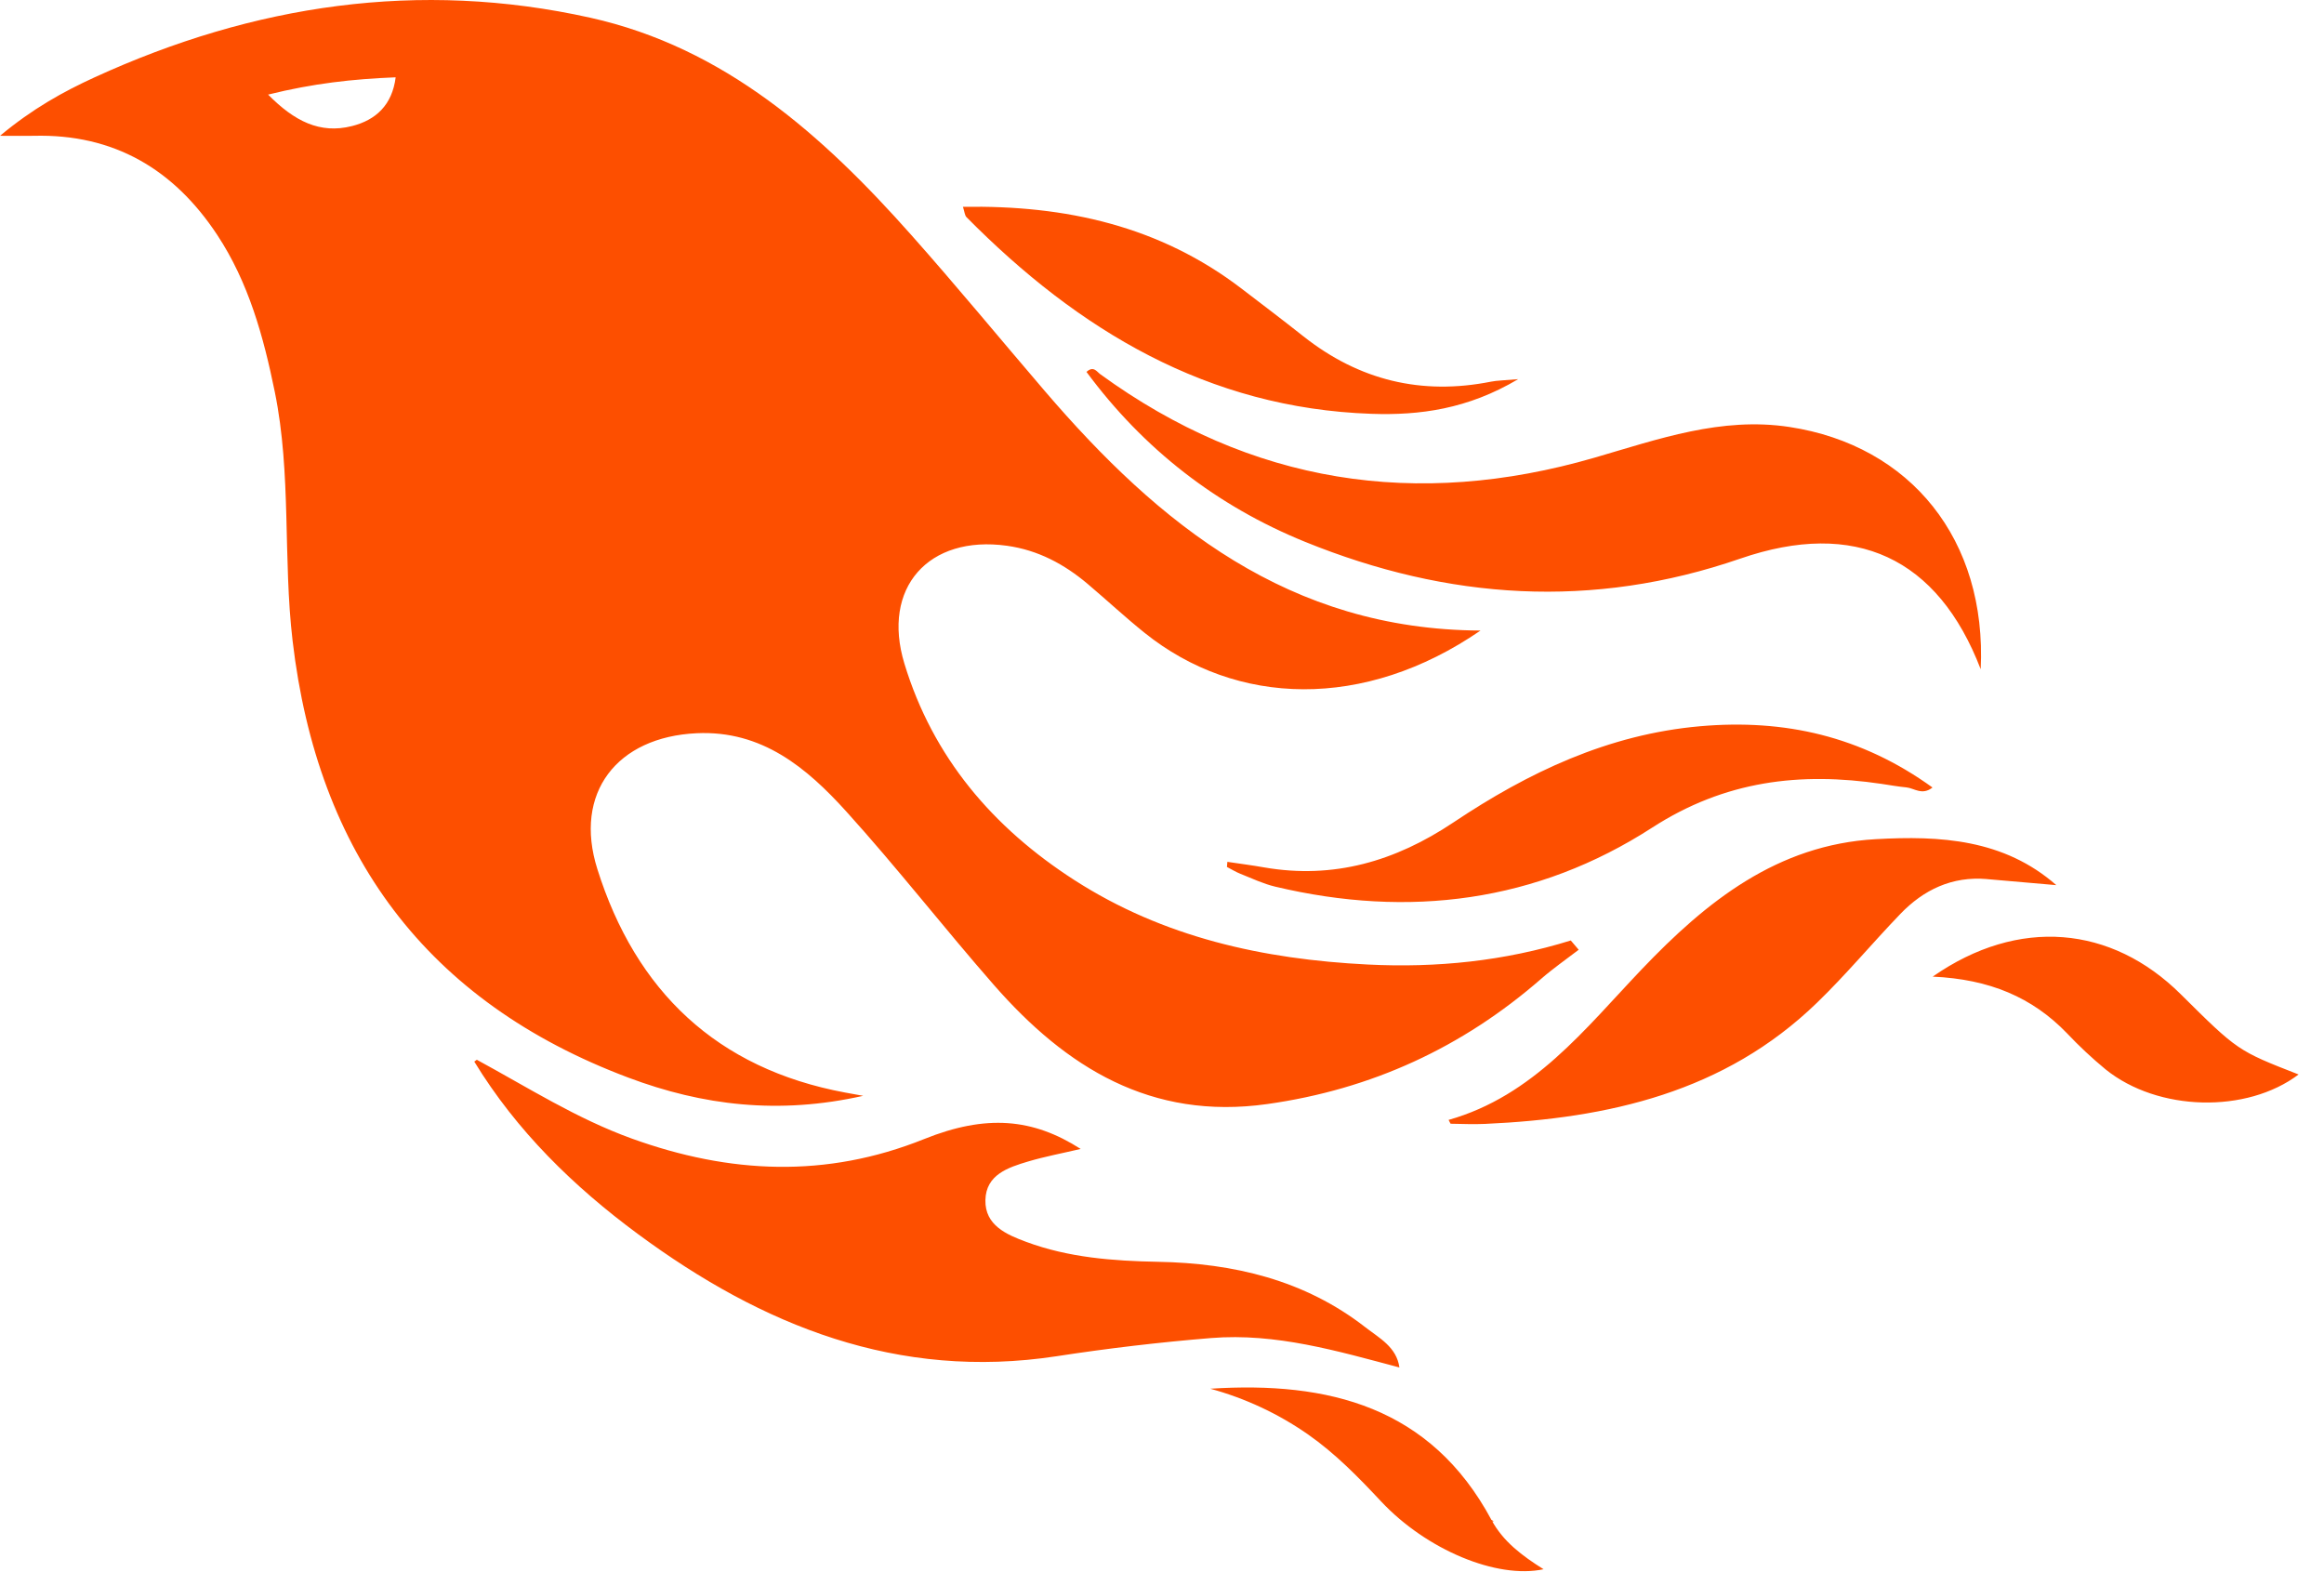
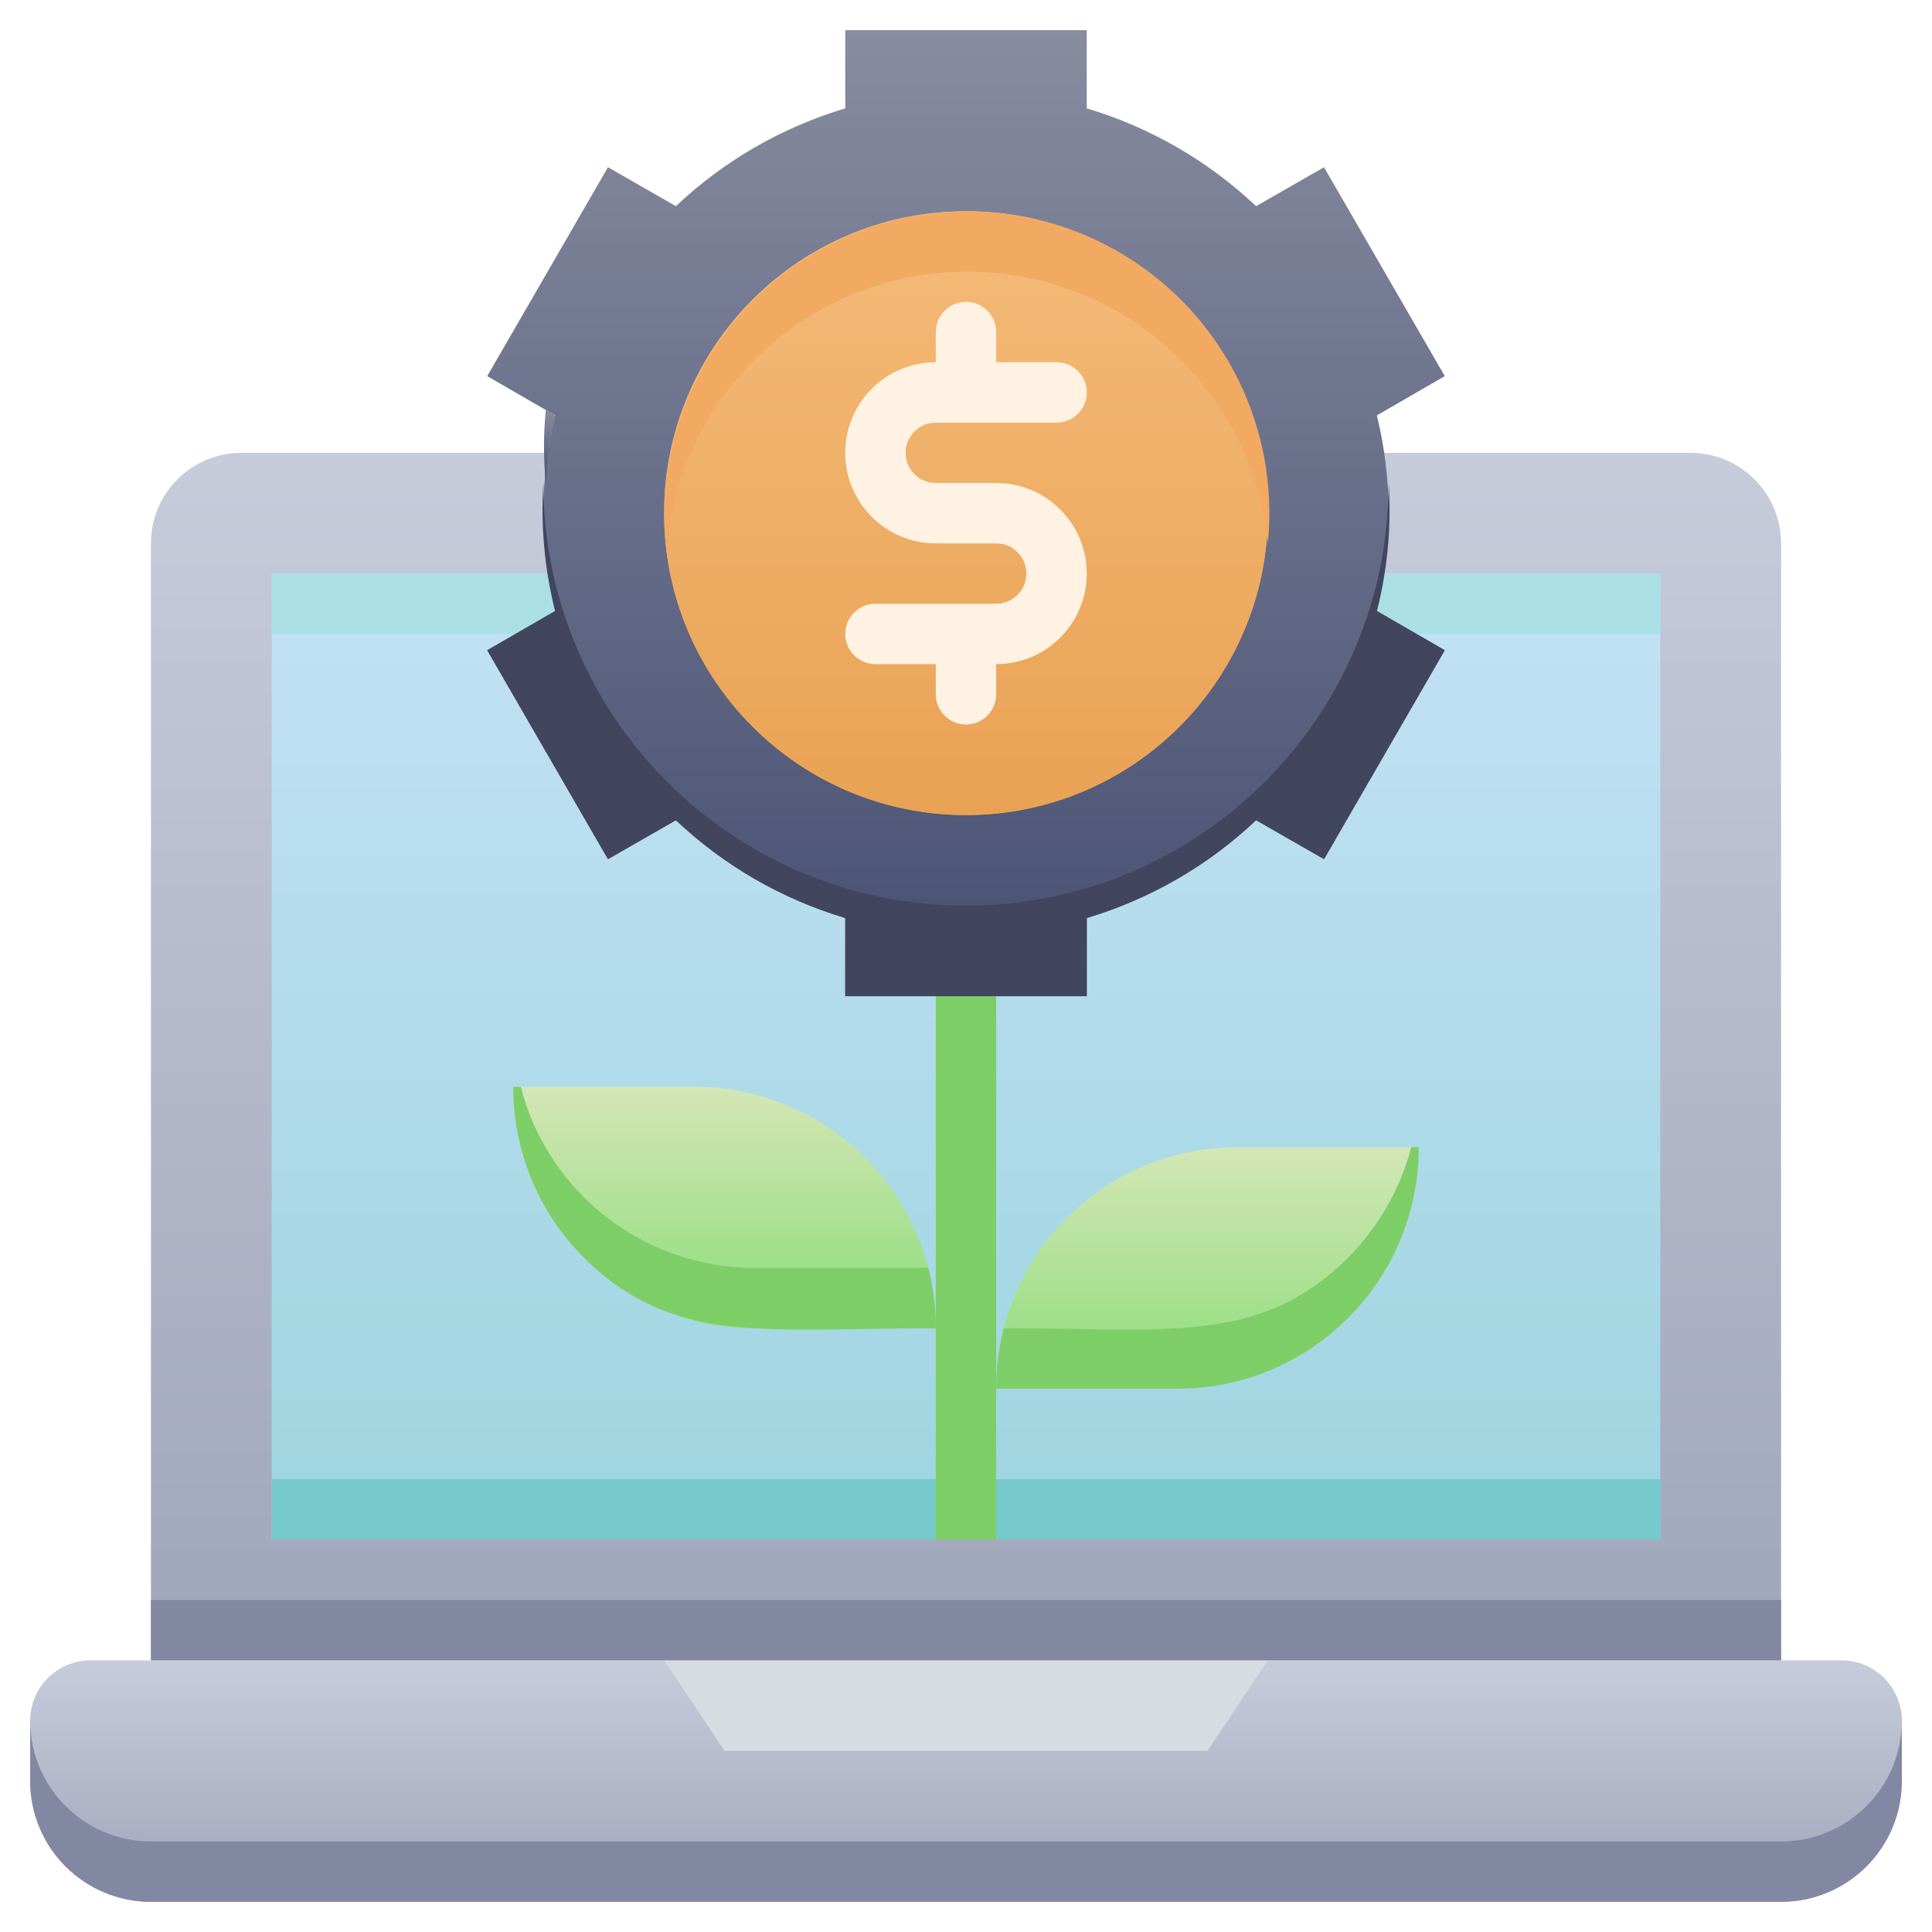
- <svg xmlns="http://www.w3.org/2000/svg" viewBox="0 0 71 48" fill="currentColor" aria-hidden="true">
-   <path d="m26.371 33.477-.552-.1c-3.92-.729-6.397-3.1-7.57-6.829-.733-2.324.597-4.035 3.035-4.148 1.995-.092 3.362 1.055 4.57 2.39 1.557 1.72 2.984 3.558 4.514 5.305 2.202 2.515 4.797 4.134 8.347 3.634 3.183-.448 5.958-1.725 8.371-3.828.363-.316.761-.592 1.144-.886l-.241-.284c-2.027.63-4.093.841-6.205.735-3.195-.16-6.24-.828-8.964-2.582-2.486-1.601-4.319-3.746-5.19-6.611-.704-2.315.736-3.934 3.135-3.6.948.133 1.746.56 2.463 1.165.583.493 1.143 1.015 1.738 1.493 2.8 2.25 6.712 2.375 10.265-.068-5.842-.026-9.817-3.24-13.308-7.313-1.366-1.594-2.7-3.216-4.095-4.785-2.698-3.036-5.692-5.71-9.79-6.623C12.8-.623 7.745.14 2.893 2.361 1.926 2.804.997 3.319 0 4.149c.494 0 .763.006 1.032 0 2.446-.064 4.28 1.023 5.602 3.024.962 1.457 1.415 3.104 1.761 4.798.513 2.515.247 5.078.544 7.605.761 6.494 4.08 11.026 10.26 13.346 2.267.852 4.591 1.135 7.172.555ZM10.751 3.852c-.976.246-1.756-.148-2.56-.962 1.377-.343 2.592-.476 3.897-.528-.107.848-.607 1.306-1.336 1.49Zm32.002 37.924c-.085-.626-.62-.901-1.04-1.228-1.857-1.446-4.03-1.958-6.333-2-1.375-.026-2.735-.128-4.031-.61-.595-.22-1.26-.505-1.244-1.272.015-.78.693-1 1.31-1.184.505-.15 1.026-.247 1.6-.382-1.46-.936-2.886-1.065-4.787-.3-2.993 1.202-5.943 1.06-8.926-.017-1.684-.608-3.179-1.563-4.735-2.408l-.077.057c1.29 2.115 3.034 3.817 5.004 5.271 3.793 2.8 7.936 4.471 12.784 3.73A66.714 66.714 0 0 1 37 40.877c1.98-.16 3.866.398 5.753.899Zm-9.14-30.345c-.105-.076-.206-.266-.42-.069 1.745 2.36 3.985 4.098 6.683 5.193 4.354 1.767 8.773 2.07 13.293.51 3.51-1.21 6.033-.028 7.343 3.38.19-3.955-2.137-6.837-5.843-7.401-2.084-.318-4.01.373-5.962.94-5.434 1.575-10.485.798-15.094-2.553Zm27.085 15.425c.708.059 1.416.123 2.124.185-1.6-1.405-3.55-1.517-5.523-1.404-3.003.17-5.167 1.903-7.14 3.972-1.739 1.824-3.31 3.87-5.903 4.604.043.078.054.117.066.117.35.005.699.021 1.047.005 3.768-.17 7.317-.965 10.14-3.7.89-.86 1.685-1.817 2.544-2.71.716-.746 1.584-1.159 2.645-1.07Zm-8.753-4.67c-2.812.246-5.254 1.409-7.548 2.943-1.766 1.18-3.654 1.738-5.776 1.37-.374-.066-.75-.114-1.124-.17l-.013.156c.135.07.265.151.405.207.354.14.702.308 1.07.395 4.083.971 7.992.474 11.516-1.803 2.221-1.435 4.521-1.707 7.013-1.336.252.038.503.083.756.107.234.022.479.255.795.003-2.179-1.574-4.526-2.096-7.094-1.872Zm-10.049-9.544c1.475.051 2.943-.142 4.486-1.059-.452.04-.643.04-.827.076-2.126.424-4.033-.04-5.733-1.383-.623-.493-1.257-.974-1.889-1.457-2.503-1.914-5.374-2.555-8.514-2.5.05.154.054.26.108.315 3.417 3.455 7.371 5.836 12.369 6.008Zm24.727 17.731c-2.114-2.097-4.952-2.367-7.578-.537 1.738.078 3.043.632 4.101 1.728a13 13 0 0 0 1.182 1.106c1.6 1.29 4.311 1.352 5.896.155-1.861-.726-1.861-.726-3.601-2.452Zm-21.058 16.06c-1.858-3.46-4.981-4.24-8.59-4.008a9.667 9.667 0 0 1 2.977 1.39c.84.586 1.547 1.311 2.243 2.055 1.38 1.473 3.534 2.376 4.962 2.07-.656-.412-1.238-.848-1.592-1.507Zl-.006.006-.036-.004.021.018.012.053Za.127.127 0 0 0 .015.043c.005.008.038 0 .058-.002Zl-.008.01.005.026.024.014Z" fill="#FD4F00" />
+ <svg xmlns="http://www.w3.org/2000/svg" xmlns:xlink="http://www.w3.org/1999/xlink" viewBox="0 0 64 64">
+   <defs>
+     <style>.cls-1{fill:url(#linear-gradient);}.cls-2{fill:url(#linear-gradient-2);}.cls-3{fill:#aae0e5;}.cls-4{fill:#77cacb;}.cls-5{fill:url(#linear-gradient-3);}.cls-6{fill:#8288a1;}.cls-7{fill:#d7dbe2;}.cls-8{fill:#7ece67;}.cls-9{fill:url(#linear-gradient-4);}.cls-10{fill:url(#linear-gradient-5);}.cls-11{fill:url(#linear-gradient-6);}.cls-12{fill:url(#linear-gradient-7);}.cls-13{fill:url(#linear-gradient-8);}.cls-14{fill:#f2a961;}.cls-15{fill:#fff2e3;}.cls-16{fill:#42455e;}</style>
+     <linearGradient id="linear-gradient" x1="32" y1="55" x2="32" y2="15" gradientUnits="userSpaceOnUse">
+       <stop offset="0" stop-color="#a0a6ba" />
+       <stop offset="1" stop-color="#c6ccda" />
+     </linearGradient>
+     <linearGradient id="linear-gradient-2" x1="32" y1="51" x2="32" y2="19" gradientUnits="userSpaceOnUse">
+       <stop offset="0" stop-color="#9dd5df" />
+       <stop offset="1" stop-color="#c3e1f5" />
+     </linearGradient>
+     <linearGradient id="linear-gradient-3" y1="63" y2="55" xlink:href="#linear-gradient" />
+     <linearGradient id="linear-gradient-4" x1="40" y1="46" x2="40" y2="38" gradientUnits="userSpaceOnUse">
+       <stop offset="0" stop-color="#8cdd79" />
+       <stop offset="1" stop-color="#d4e6b6" />
+     </linearGradient>
+     <linearGradient id="linear-gradient-5" x1="24" y1="44" x2="24" y2="36" xlink:href="#linear-gradient-4" />
+     <linearGradient id="linear-gradient-6" x1="32" y1="33" x2="32" y2="1" gradientUnits="userSpaceOnUse">
+       <stop offset="0" stop-color="#474f72" />
+       <stop offset="1" stop-color="#878c9f" />
+     </linearGradient>
+     <linearGradient id="linear-gradient-7" x1="18.2" y1="16" x2="18.2" y2="13.58" xlink:href="#linear-gradient-6" />
+     <linearGradient id="linear-gradient-8" x1="32" y1="27" x2="32" y2="7" gradientUnits="userSpaceOnUse">
+       <stop offset="0" stop-color="#e9a254" />
+       <stop offset="1" stop-color="#f4bb79" />
+     </linearGradient>
+   </defs>
+   <g id="Growth">
+     <path class="cls-1" d="M8,15a3,3,0,0,0-3,3V55H59V18a3,3,0,0,0-3-3Z" />
+     <path class="cls-2" d="M55,19V51H9V19Z" />
+     <path class="cls-3" d="M55,19v2H9V19Z" />
+     <path class="cls-4" d="M55,49v2H9V49Z" />
+     <path class="cls-5" d="M3,55H61a2,2,0,0,1,2,2v2a4,4,0,0,1-4,4H5a4,4,0,0,1-4-4V57A2,2,0,0,1,3,55Z" />
+     <path class="cls-6" d="M63,57v2a4,4,0,0,1-4,4H5a4,4,0,0,1-4-4V57a4,4,0,0,0,4,4H59A4,4,0,0,0,63,57Z" />
+     <polygon class="cls-7" points="40 58 24 58 22 55 42 55 40 58" />
+     <rect class="cls-6" x="5" y="53" width="54" height="2" />
+     <path class="cls-8" d="M33,33V51H31V33A1,1,0,0,1,33,33Z" />
+     <path class="cls-9" d="M41,38h6a8,8,0,0,1-8,8H33A8,8,0,0,1,41,38Z" />
+     <path class="cls-10" d="M23,36H17a8,8,0,0,0,8,8h6A8,8,0,0,0,23,36Z" />
+     <path class="cls-8" d="M47,38a8,8,0,0,1-8,8H33a8.24,8.24,0,0,1,.25-2c5.45,0,8.49.56,11.41-2.34A8.12,8.12,0,0,0,46.75,38Z" />
+     <path class="cls-8" d="M31,44c-5.64,0-8.72.58-11.66-2.34A8,8,0,0,1,17,36h.25A8,8,0,0,0,25,42h5.75A8.24,8.24,0,0,1,31,44Z" />
+     <path class="cls-11" d="M45.61,13.76l2.25-1.3-4-6.92L41.61,6.83A14,14,0,0,0,36,3.59V1H28V3.59a14,14,0,0,0-5.61,3.24L20.14,5.54l-4,6.92,2.25,1.3a13.65,13.65,0,0,0,0,6.48l-2.25,1.3,4,6.92,2.25-1.29A14,14,0,0,0,28,30.41V33h8V30.41a14,14,0,0,0,5.61-3.24l2.25,1.29,4-6.92-2.25-1.3A13.65,13.65,0,0,0,45.61,13.76Z" />
+     <path class="cls-12" d="M18.08,13.58c.63.37.13-.19,0,2.42A12.51,12.51,0,0,1,18.08,13.58Z" />
+     <circle class="cls-13" cx="32" cy="17" r="10" />
+     <circle class="cls-13" cx="32" cy="17" r="10" />
+     <path class="cls-14" d="M42,18a10,10,0,0,0-19.9,0A10,10,0,1,1,42,18Z" />
+     <path class="cls-15" d="M33,16H31a1,1,0,0,1,0-2h4a1,1,0,0,0,0-2H33V11a1,1,0,0,0-2,0v1a3,3,0,0,0,0,6h2a1,1,0,0,1,0,2H29a1,1,0,0,0,0,2h2v1a1,1,0,0,0,2,0V22a3,3,0,0,0,0-6Z" />
+     <path class="cls-16" d="M45.61,20.24l2.25,1.3-4,6.92-2.25-1.29A14,14,0,0,1,36,30.41V33H28V30.41a14,14,0,0,1-5.61-3.24l-2.25,1.29-4-6.92,2.25-1.3A13.73,13.73,0,0,1,18,16,14,14,0,0,0,46,16,13.41,13.41,0,0,1,45.61,20.24Z" />
+   </g>
</svg>
